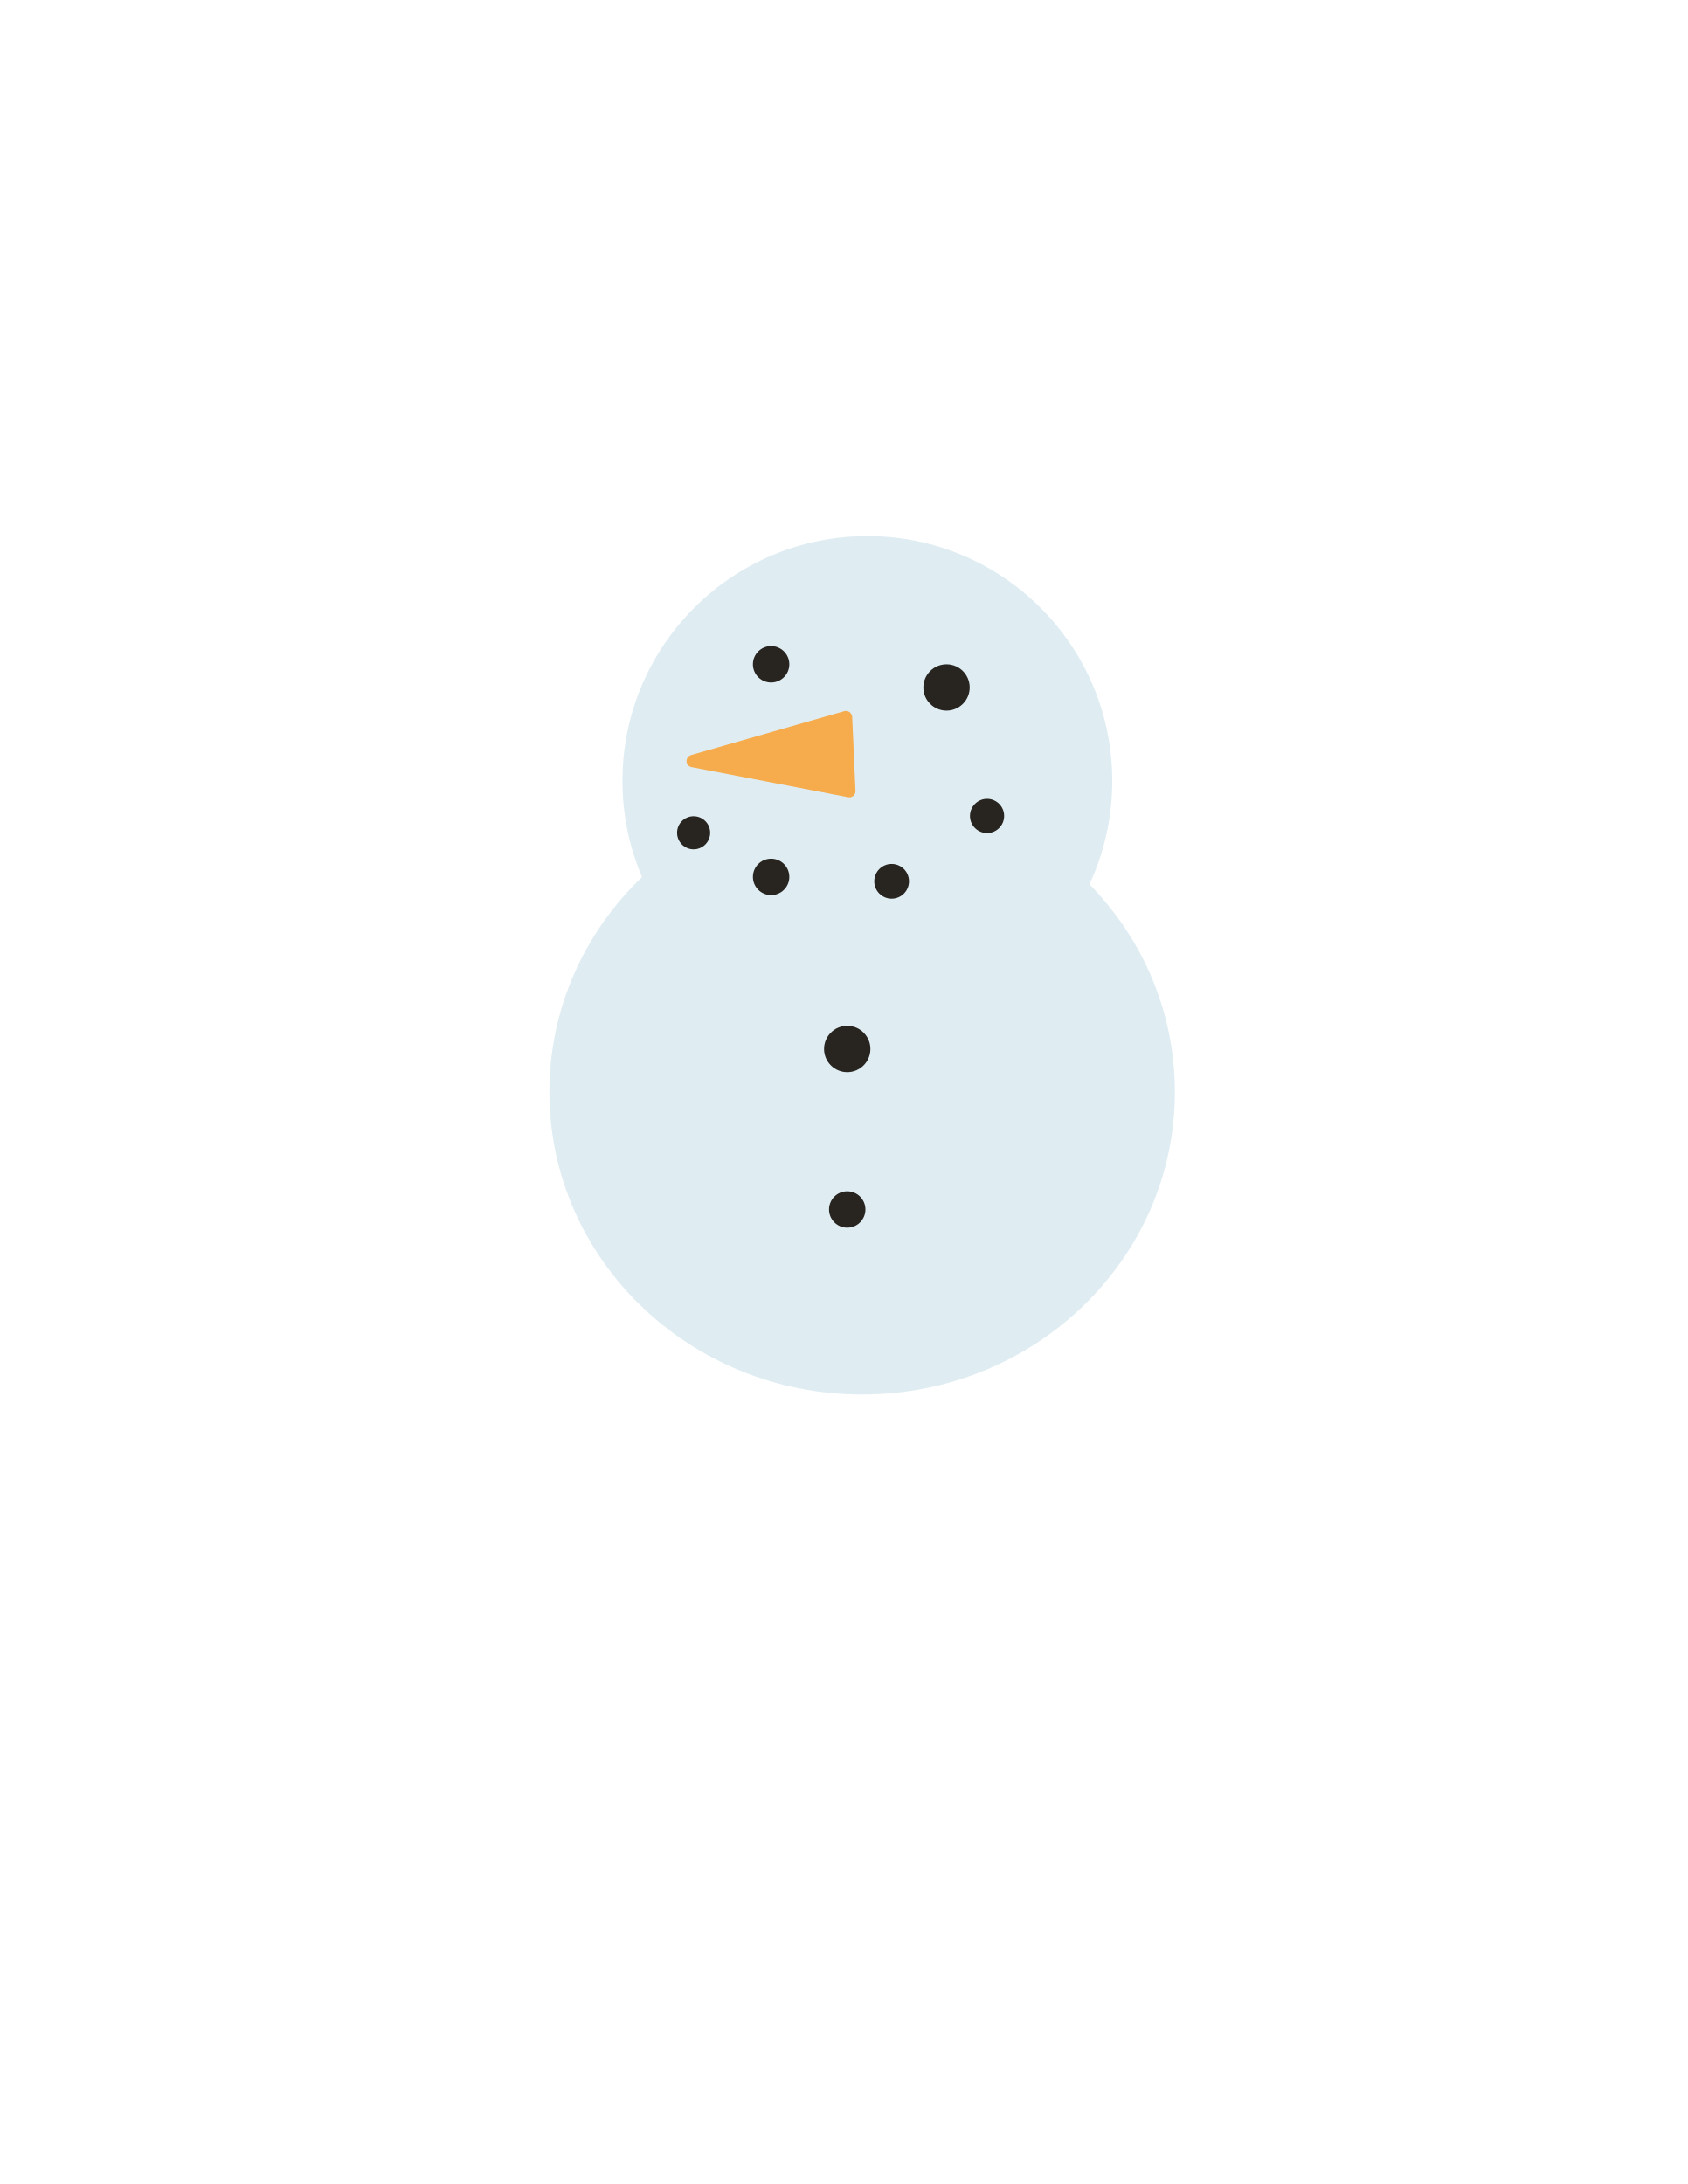
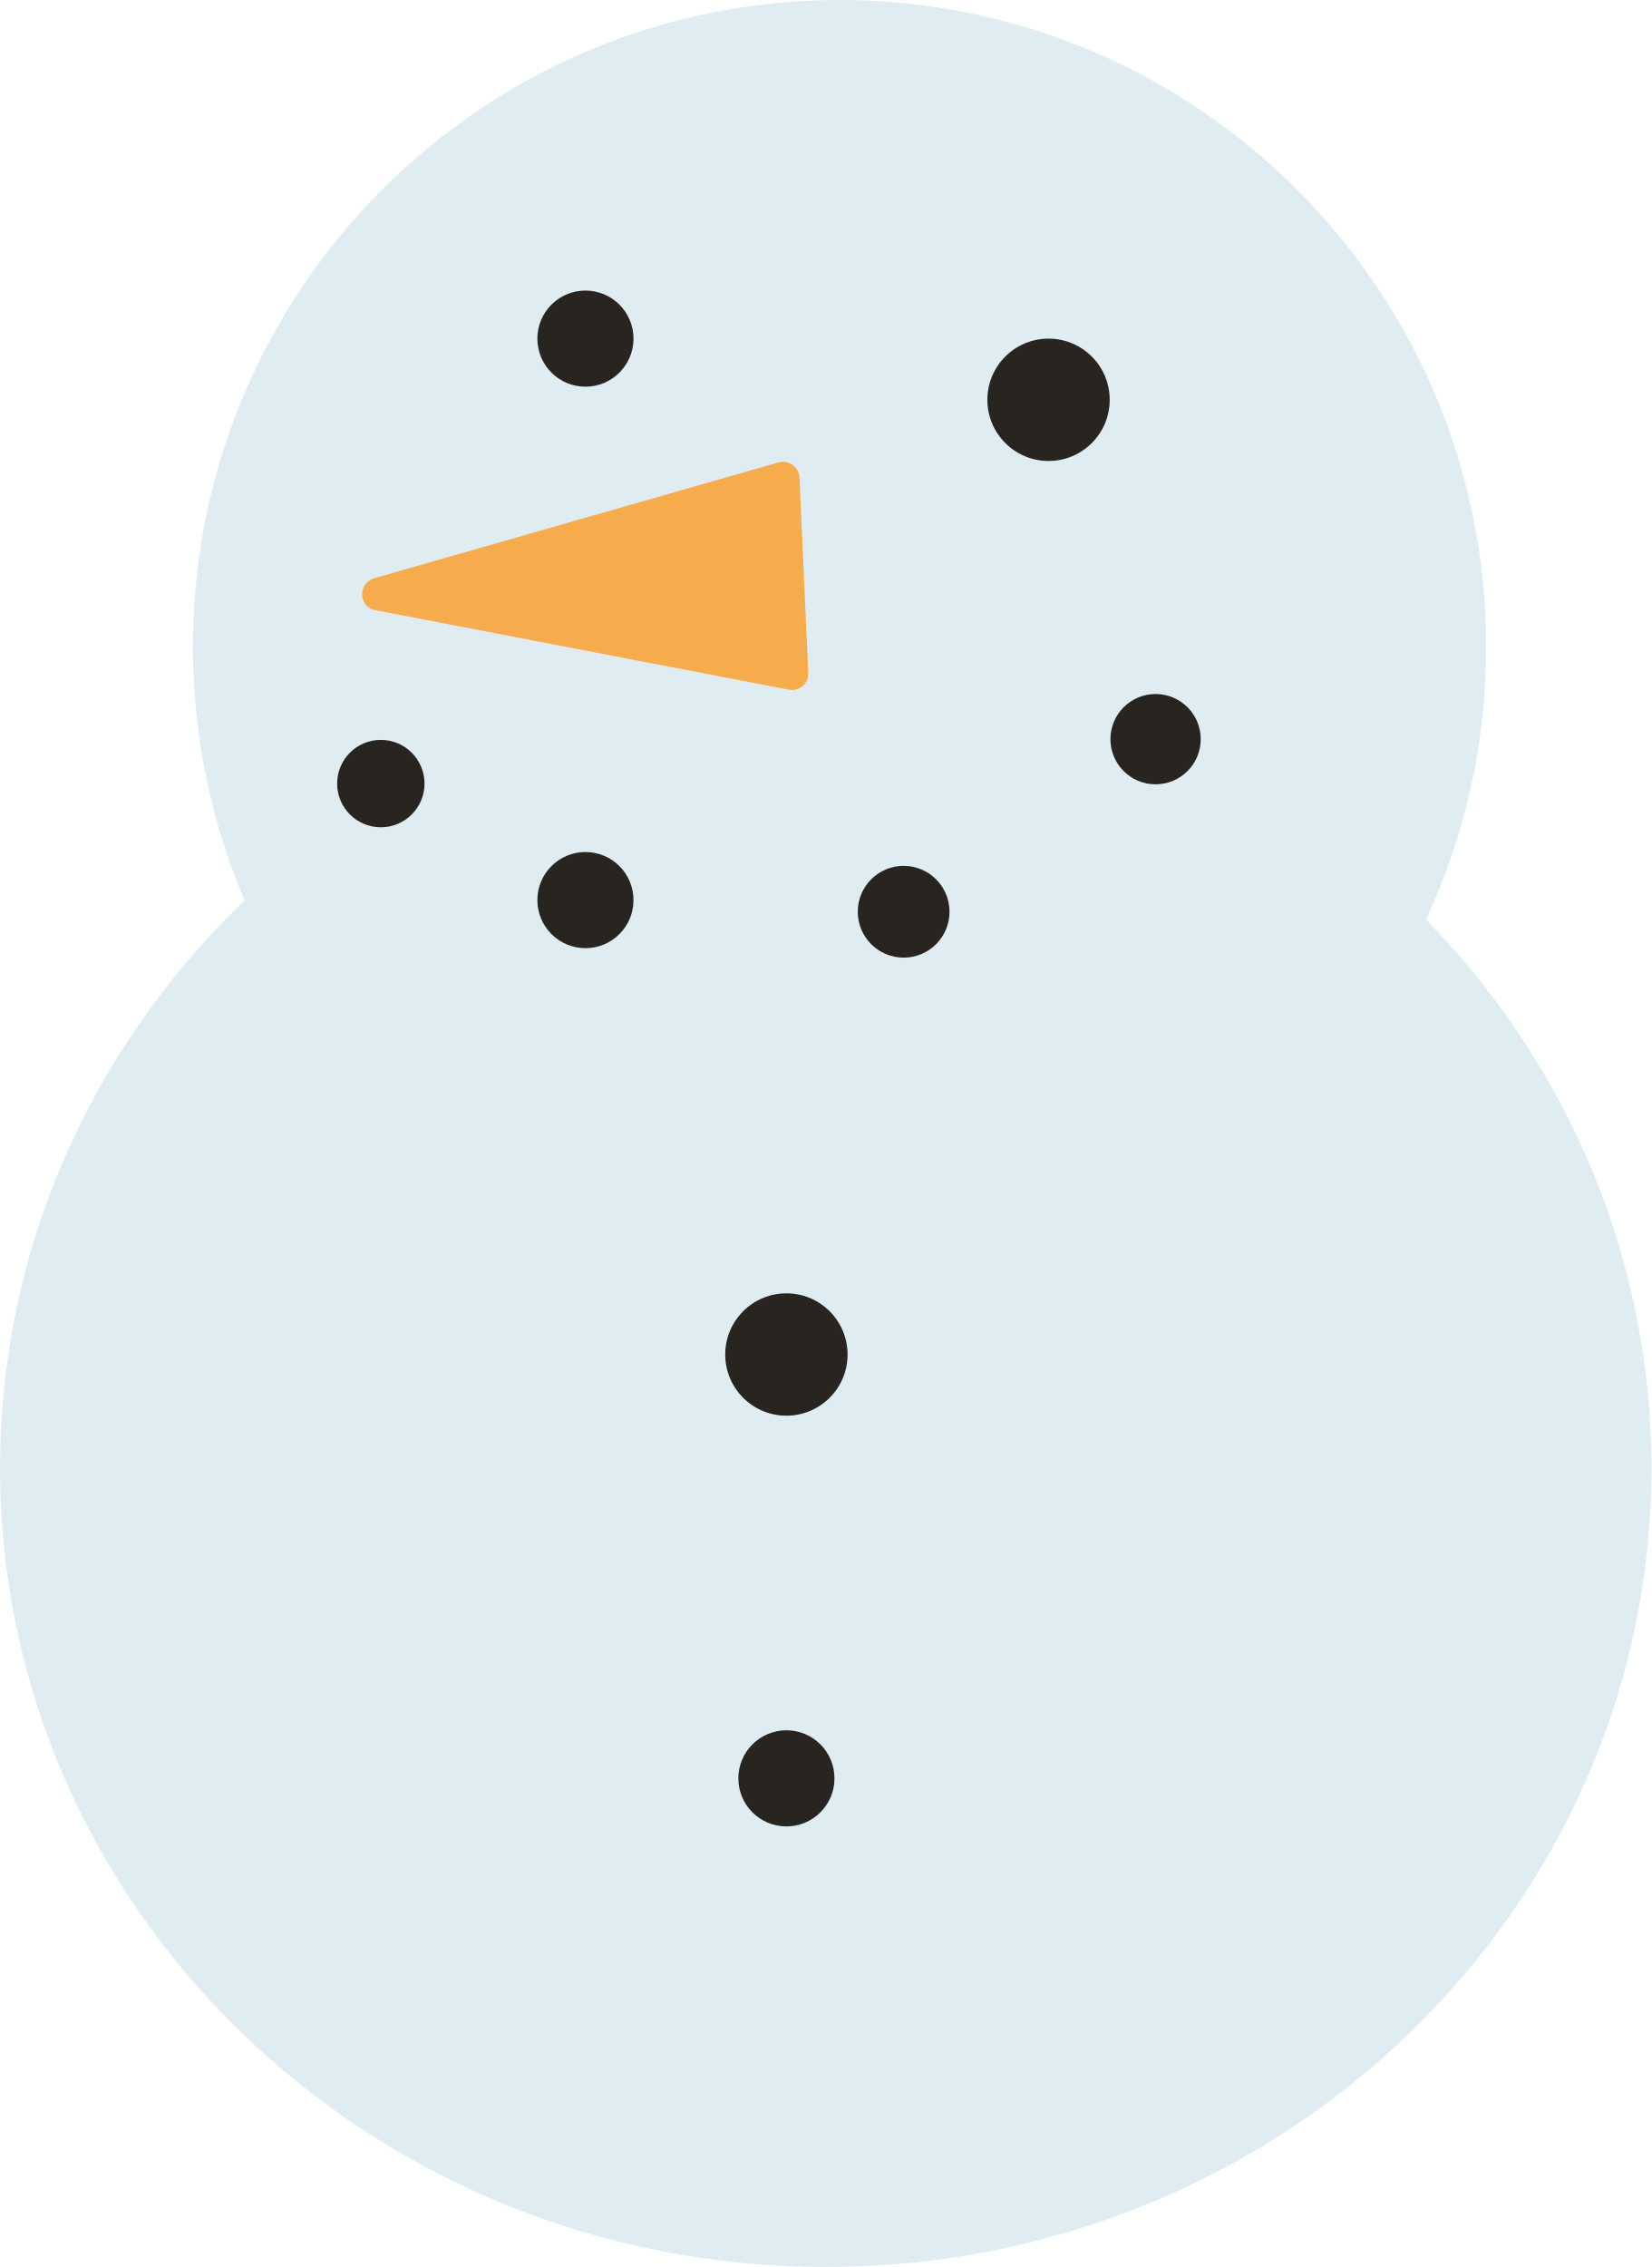
- <svg xmlns="http://www.w3.org/2000/svg" version="1.1" id="Layer_1" x="0px" y="0px" viewBox="0 0 612 792" style="enable-background:new 0 0 612 792;" xml:space="preserve">
+ <svg xmlns="http://www.w3.org/2000/svg" version="1.1" id="Layer_1" x="0px" y="0px" viewBox="0 0 226.8 311.3" style="enable-background:new 0 0 226.8 311.3;" xml:space="preserve">
  <style type="text/css">
	.st0{fill:#DFEDF3;}
	.st1{fill:#F6AC4C;}
	.st2{fill:#28241F;}
	.st3{fill:#C62433;}
</style>
-   <ellipse class="st0" cx="312.6" cy="396" rx="113.4" ry="109.7" />
-   <circle class="st0" cx="314.5" cy="283.2" r="88.8" />
-   <path class="st1" d="M250.6,273.8l55.5-15.9c1.4-0.4,2.8,0.6,2.9,2.1l1.2,26.8c0.1,1.5-1.3,2.6-2.7,2.3l-56.7-10.9  C248.4,277.8,248.3,274.5,250.6,273.8z" />
-   <circle class="st2" cx="343.2" cy="249.3" r="8.4" />
-   <circle class="st2" cx="307.2" cy="380.4" r="8.4" />
-   <circle class="st2" cx="279.6" cy="240.9" r="6.6" />
-   <circle class="st2" cx="307.2" cy="438.6" r="6.6" />
-   <circle class="st2" cx="357.9" cy="295.9" r="6.2" />
-   <circle class="st2" cx="323.3" cy="319.6" r="6.3" />
-   <circle class="st2" cx="279.6" cy="318" r="6.6" />
-   <circle class="st2" cx="251.5" cy="302" r="6" />
-   <path class="st3" d="M307.2,385.6" />
+   <ellipse class="st0" cx="113.4" cy="201.6" rx="113.4" ry="109.7" />
+   <circle class="st0" cx="115.3" cy="88.8" r="88.8" />
+   <path class="st1" d="M51.4,79.4l55.5-15.9c1.4-0.4,2.8,0.6,2.9,2.1l1.2,26.8c0.1,1.5-1.3,2.6-2.7,2.3L51.6,83.8  C49.2,83.4,49.1,80.1,51.4,79.4z" />
+   <circle class="st2" cx="144" cy="54.9" r="8.4" />
+   <circle class="st2" cx="108" cy="186" r="8.4" />
+   <circle class="st2" cx="80.4" cy="46.5" r="6.6" />
+   <circle class="st2" cx="108" cy="244.2" r="6.6" />
+   <circle class="st2" cx="158.7" cy="101.5" r="6.2" />
+   <circle class="st2" cx="124.1" cy="125.2" r="6.3" />
+   <circle class="st2" cx="80.4" cy="123.6" r="6.6" />
+   <circle class="st2" cx="52.3" cy="107.6" r="6" />
+   <path class="st3" d="M108,191.2" />
</svg>
